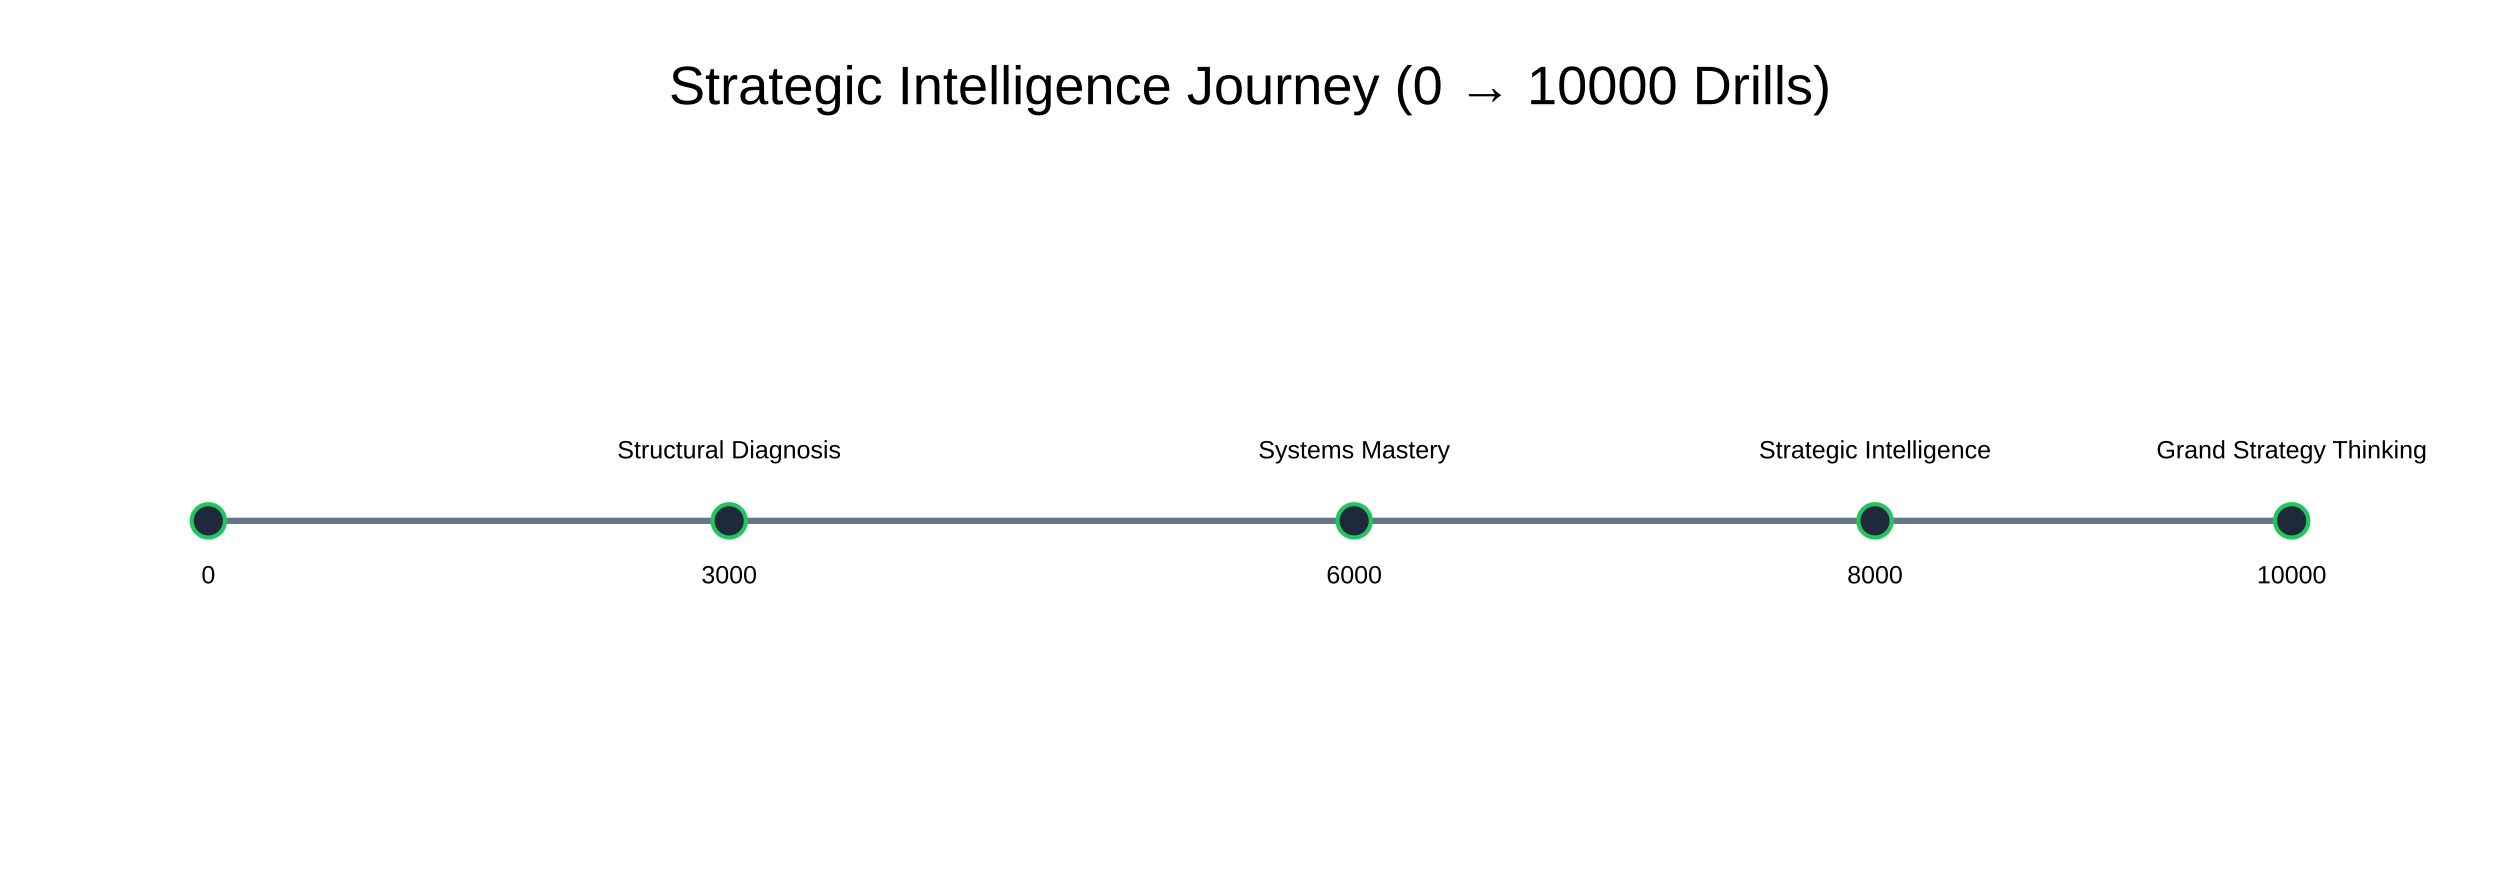
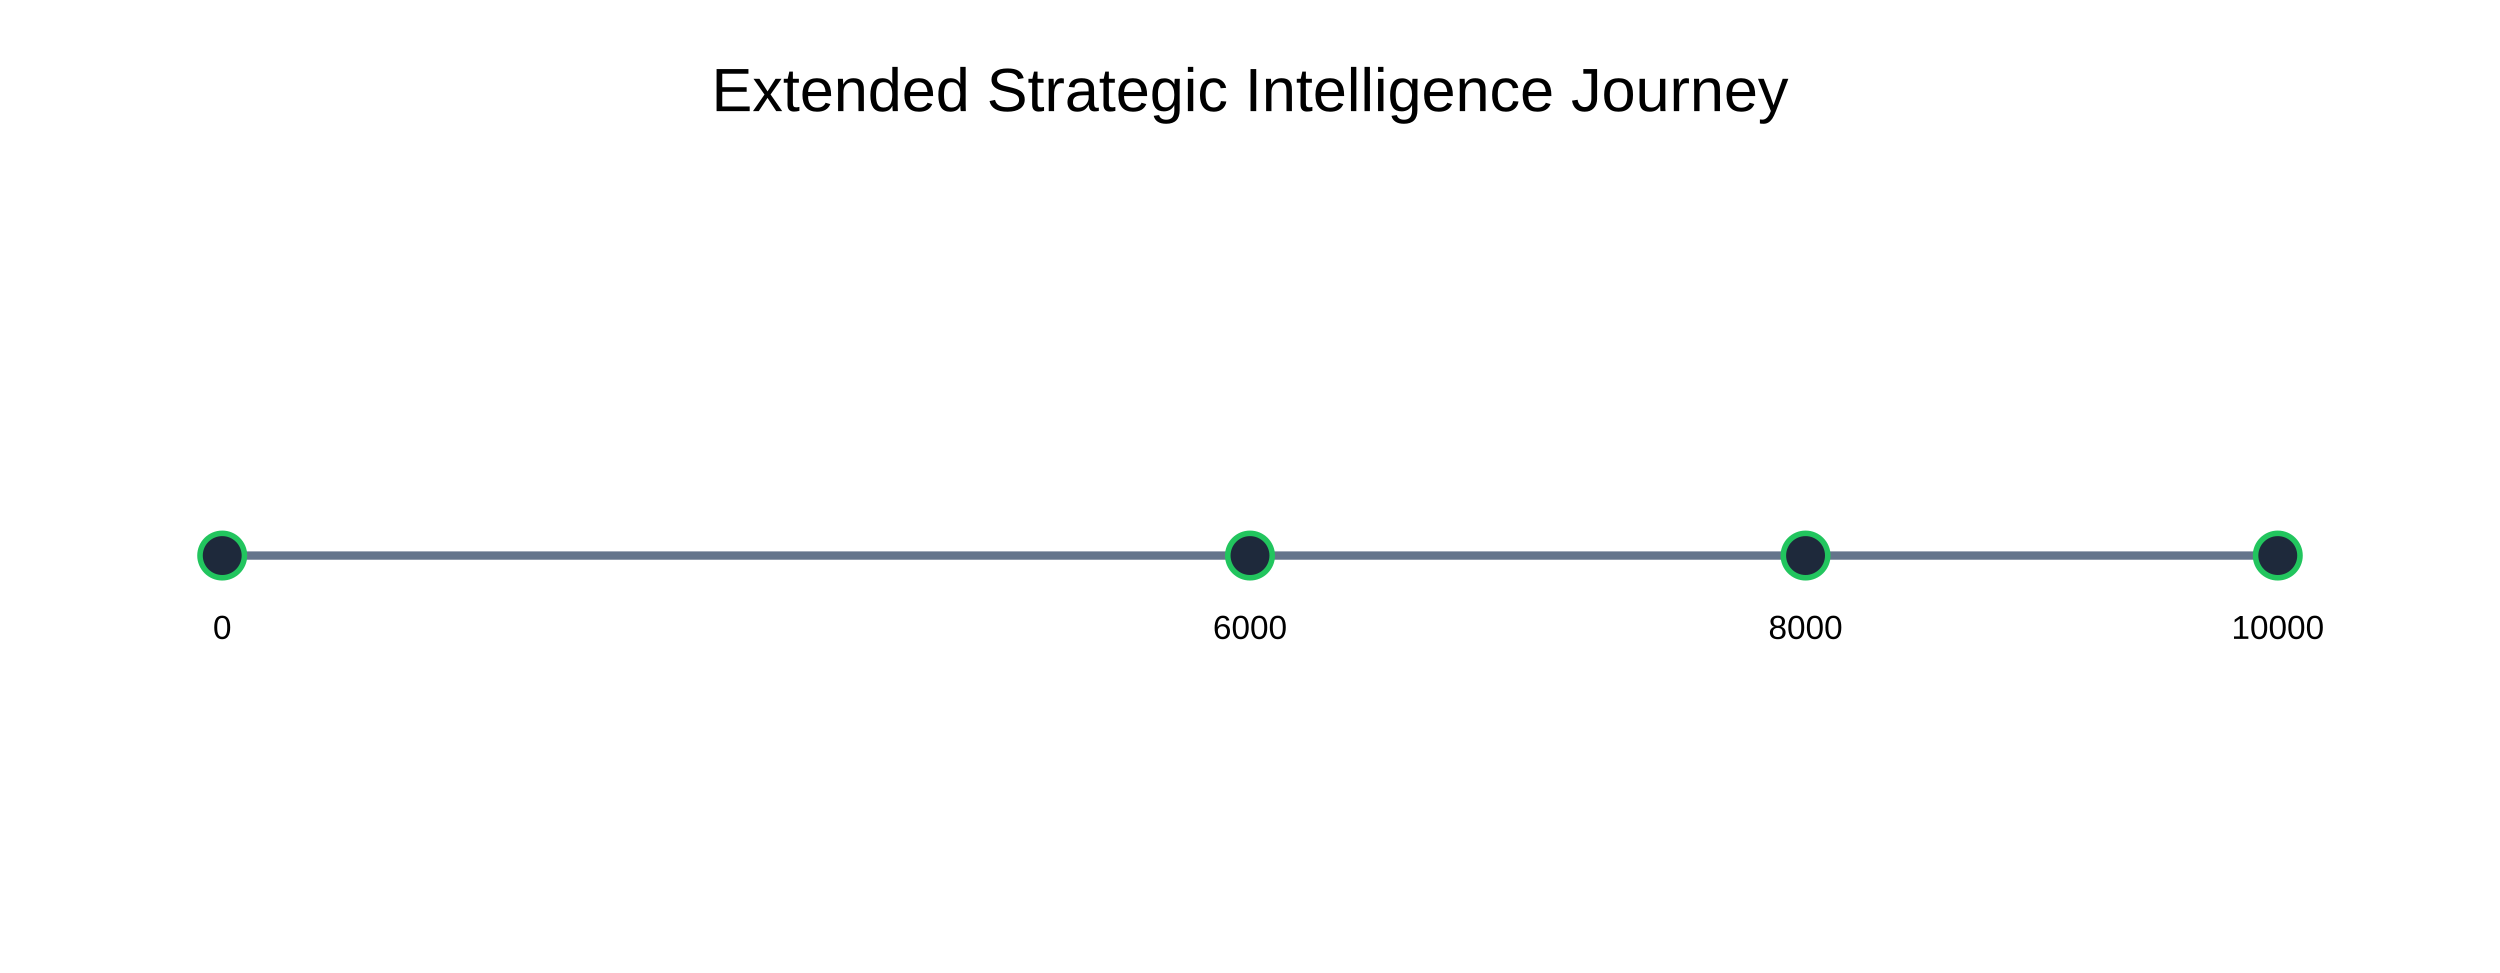
- <svg xmlns="http://www.w3.org/2000/svg" width="1200" height="420">
+ <svg xmlns="http://www.w3.org/2000/svg" width="900" height="350">
  <style>
- .title{font-size:26px;font-family:Arial;text-anchor:middle}
.line{stroke:#64748b;stroke-width:3}
.node{fill:#1e293b;stroke:#22c55e;stroke-width:2}
- .label{font-size:12px;font-family:Arial;text-anchor:middle}
- .stage{font-size:12px;font-family:Arial;text-anchor:middle}
+ .text{font-family:Arial;font-size:12px;text-anchor:middle}
+ .title{font-size:22px;font-family:Arial;text-anchor:middle}
</style>
-   <text x="600" y="50" class="title">Strategic Intelligence Journey (0 → 10000 Drills)</text>
-   <line x1="100" y1="250" x2="1100" y2="250" class="line" />
-   <circle cx="100" cy="250" r="8" class="node" />
-   <text x="100" y="280" class="label">0</text>
-   <circle cx="350" cy="250" r="8" class="node" />
-   <text x="350" y="280" class="label">3000</text>
-   <circle cx="650" cy="250" r="8" class="node" />
-   <text x="650" y="280" class="label">6000</text>
-   <circle cx="900" cy="250" r="8" class="node" />
-   <text x="900" y="280" class="label">8000</text>
-   <circle cx="1100" cy="250" r="8" class="node" />
-   <text x="1100" y="280" class="label">10000</text>
-   <text x="350" y="220" class="stage">Structural Diagnosis</text>
-   <text x="650" y="220" class="stage">Systems Mastery</text>
-   <text x="900" y="220" class="stage">Strategic Intelligence</text>
-   <text x="1100" y="220" class="stage">Grand Strategy Thinking</text>
+   <text x="450" y="40" class="title">Extended Strategic Intelligence Journey</text>
+   <line x1="80" y1="200" x2="820" y2="200" class="line" />
+   <circle cx="80" cy="200" r="8" class="node" />
+   <circle cx="450" cy="200" r="8" class="node" />
+   <circle cx="650" cy="200" r="8" class="node" />
+   <circle cx="820" cy="200" r="8" class="node" />
+   <text x="80" y="230" class="text">0</text>
+   <text x="450" y="230" class="text">6000</text>
+   <text x="650" y="230" class="text">8000</text>
+   <text x="820" y="230" class="text">10000</text>
</svg>
